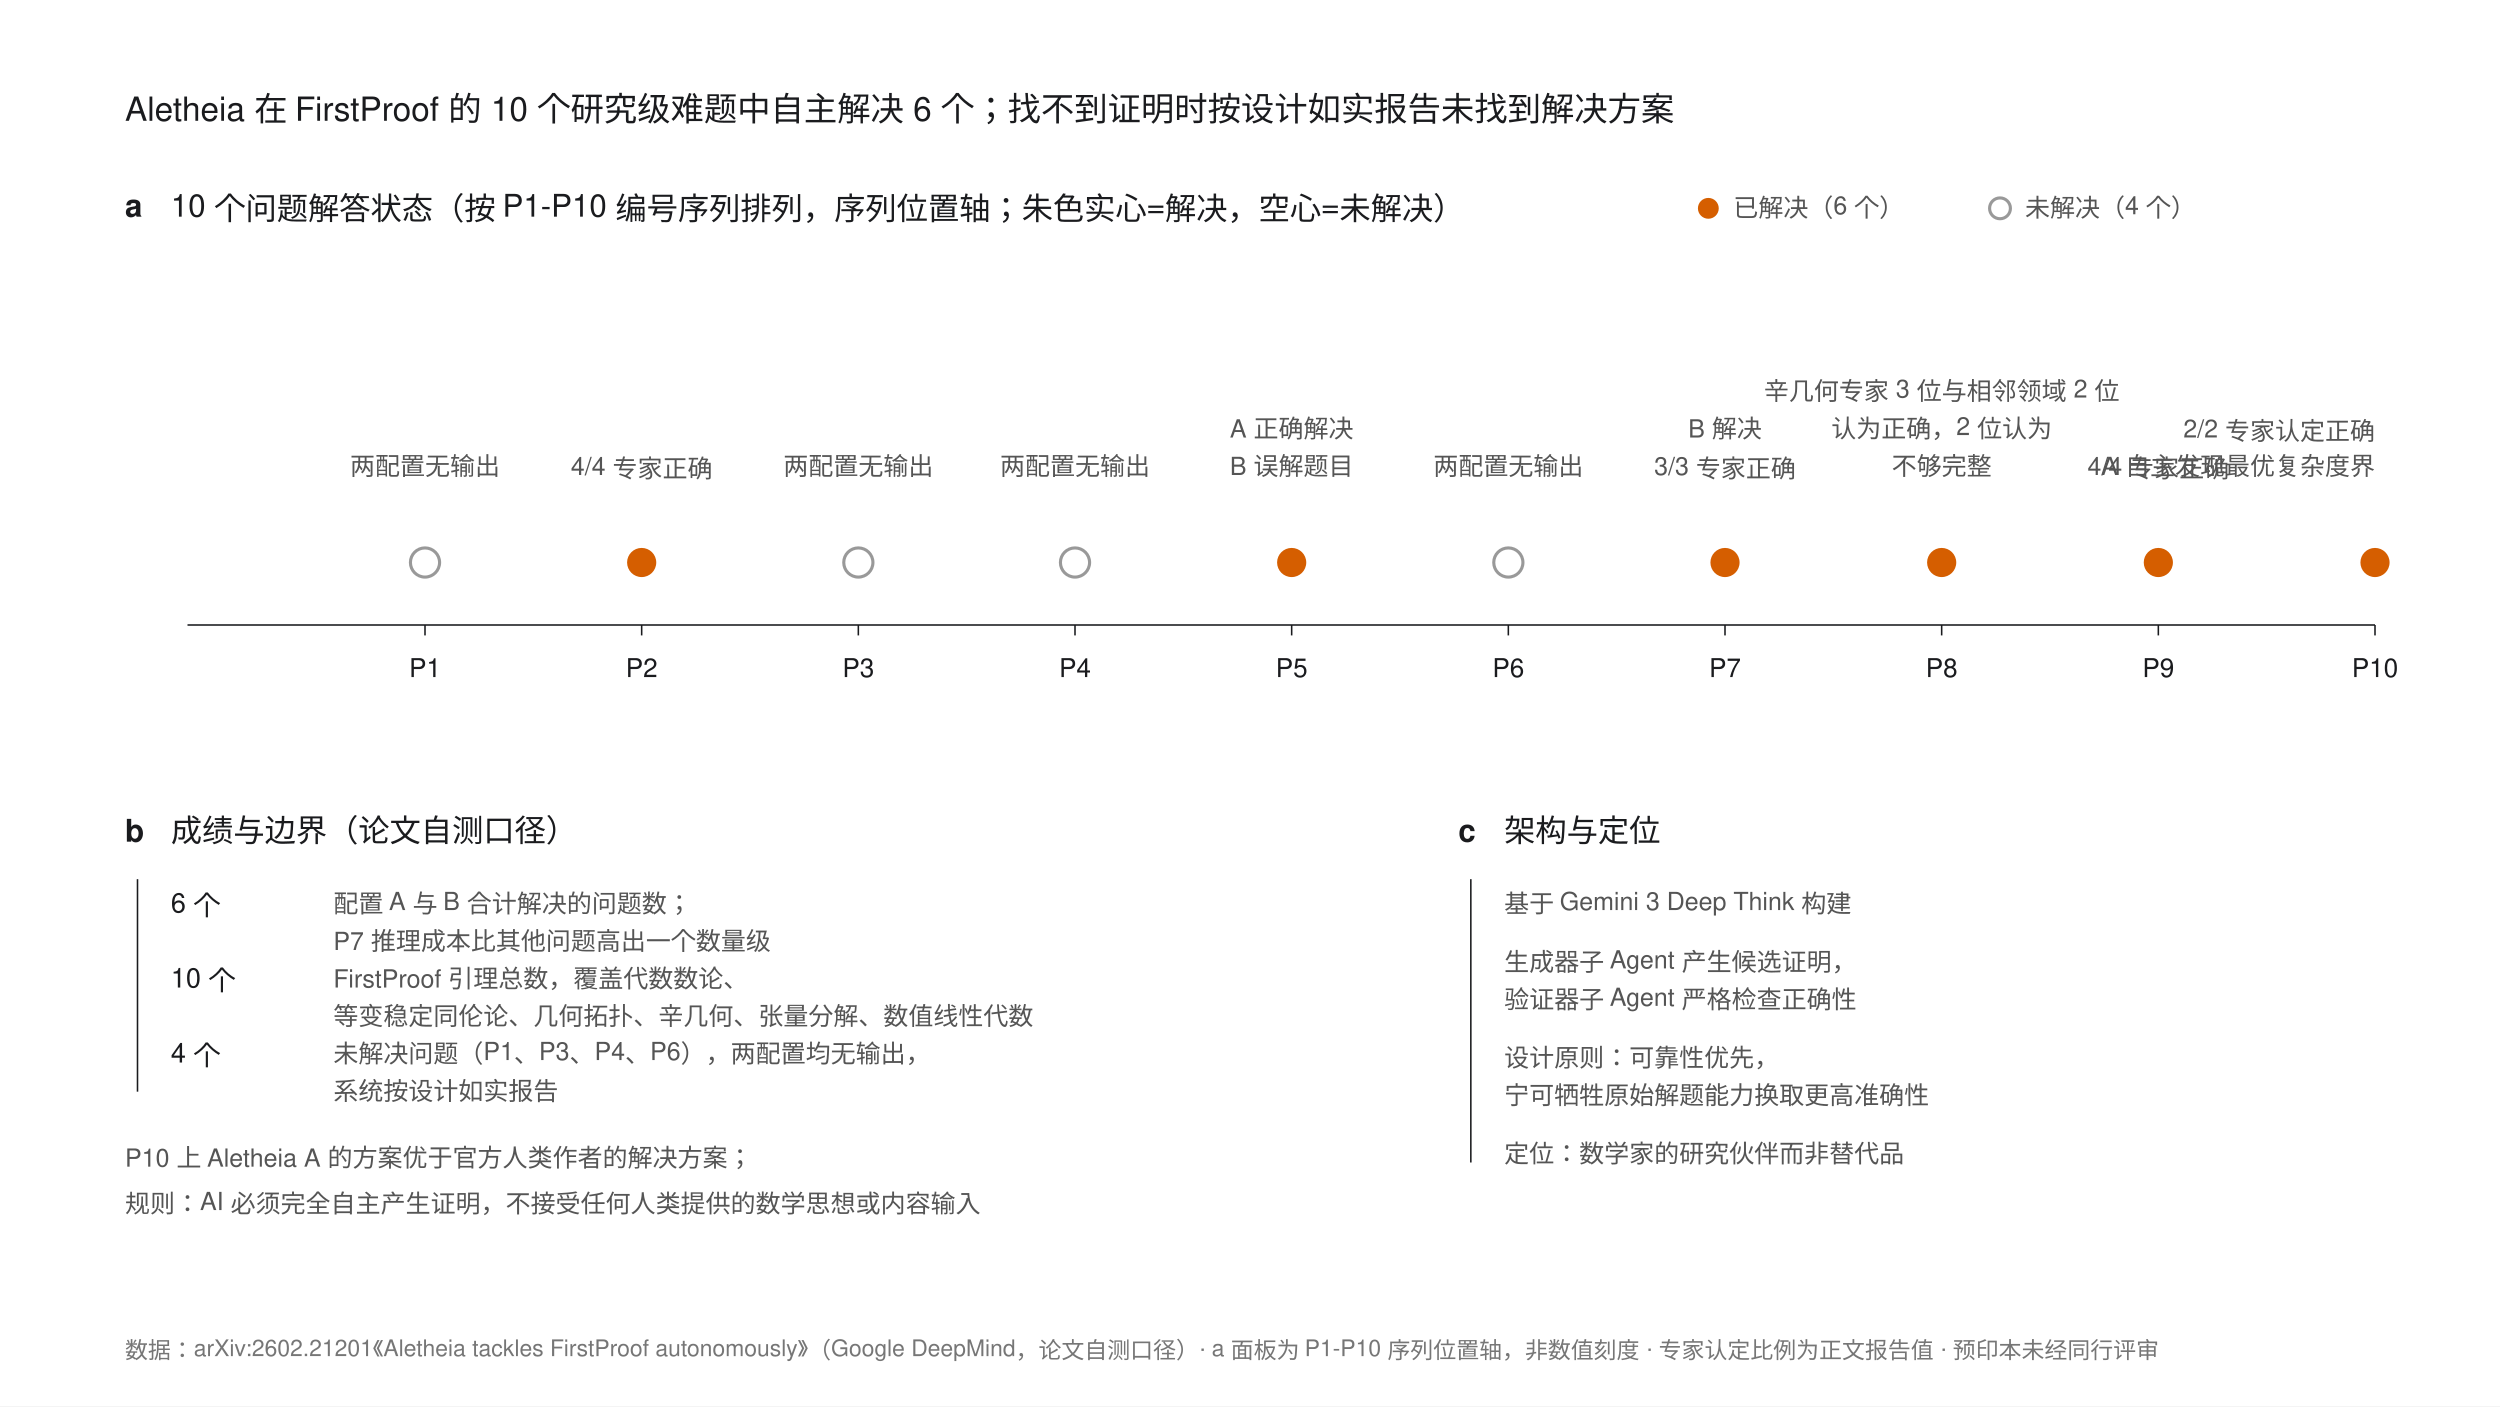
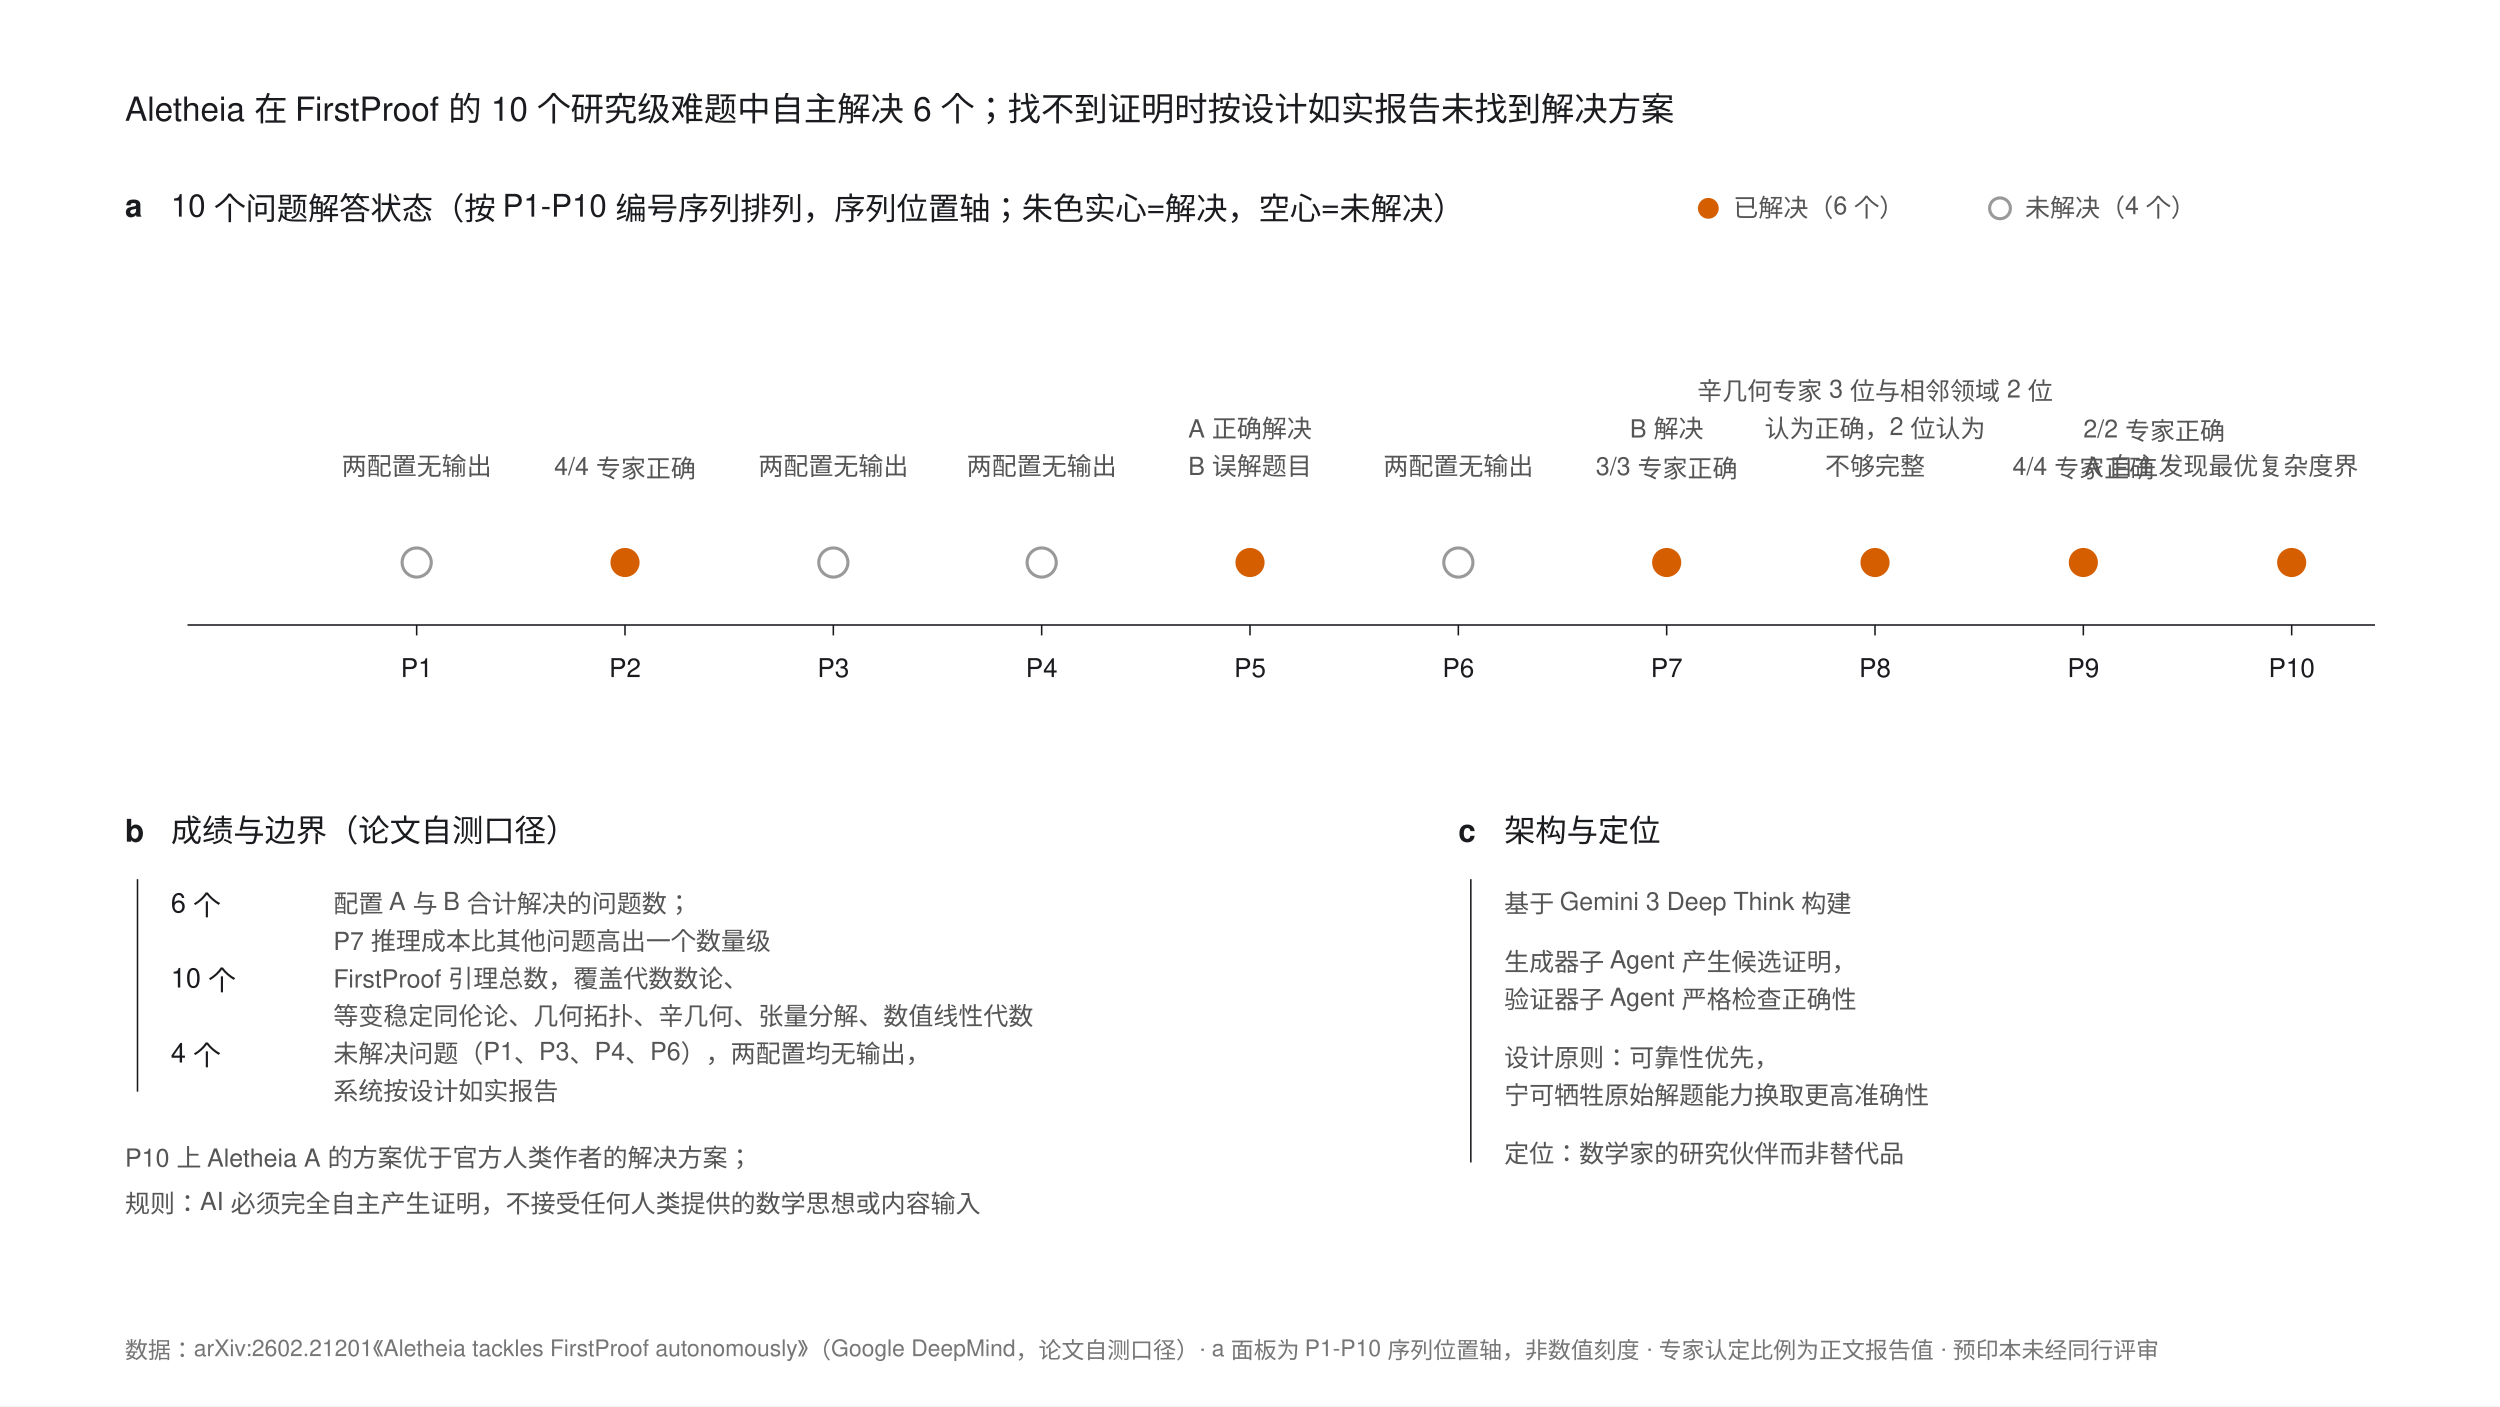
<svg xmlns="http://www.w3.org/2000/svg" width="1200" height="675" viewBox="0 0 1200 675" font-family="'Helvetica Neue',Helvetica,Arial,'PingFang SC',sans-serif">
  <rect width="1200" height="675" fill="#FFFFFF" />
  <text x="60" y="58" font-size="16" fill="#1A1B1E">Aletheia 在 FirstProof 的 10 个研究级难题中自主解决 6 个；找不到证明时按设计如实报告未找到解决方案</text>
  <text x="60" y="104" font-size="15" font-weight="bold" fill="#1A1B1E">a</text>
  <text x="82" y="104" font-size="15" fill="#1A1B1E">10 个问题解答状态（按 P1-P10 编号序列排列，序列位置轴；朱色实心=解决，空心=未解决）</text>
  <g font-size="12" fill="#555">
    <circle cx="820" cy="100" r="5" fill="#D55E00" />
    <text x="832" y="104">已解决（6 个）</text>
    <circle cx="960" cy="100" r="5" fill="#FFFFFF" stroke="#999999" stroke-width="1.5" />
    <text x="972" y="104">未解决（4 个）</text>
  </g>
  <line x1="90" y1="300" x2="1140" y2="300" stroke="#1A1B1E" stroke-width="0.75" />
  <g stroke="#1A1B1E" stroke-width="0.75">
-     <line x1="204" y1="300" x2="204" y2="305" />
-     <line x1="308" y1="300" x2="308" y2="305" />
-     <line x1="412" y1="300" x2="412" y2="305" />
-     <line x1="516" y1="300" x2="516" y2="305" />
-     <line x1="620" y1="300" x2="620" y2="305" />
-     <line x1="724" y1="300" x2="724" y2="305" />
-     <line x1="828" y1="300" x2="828" y2="305" />
-     <line x1="932" y1="300" x2="932" y2="305" />
-     <line x1="1036" y1="300" x2="1036" y2="305" />
-     <line x1="1140" y1="300" x2="1140" y2="305" />
+     <line x1="200" y1="300" x2="200" y2="305" />
+     <line x1="300" y1="300" x2="300" y2="305" />
+     <line x1="400" y1="300" x2="400" y2="305" />
+     <line x1="500" y1="300" x2="500" y2="305" />
+     <line x1="600" y1="300" x2="600" y2="305" />
+     <line x1="700" y1="300" x2="700" y2="305" />
+     <line x1="800" y1="300" x2="800" y2="305" />
+     <line x1="900" y1="300" x2="900" y2="305" />
+     <line x1="1000" y1="300" x2="1000" y2="305" />
+     <line x1="1100" y1="300" x2="1100" y2="305" />
  </g>
  <g font-size="12.5" fill="#1A1B1E" text-anchor="middle">
-     <text x="204" y="325">P1</text>
-     <text x="308" y="325">P2</text>
-     <text x="412" y="325">P3</text>
-     <text x="516" y="325">P4</text>
-     <text x="620" y="325">P5</text>
-     <text x="724" y="325">P6</text>
-     <text x="828" y="325">P7</text>
-     <text x="932" y="325">P8</text>
-     <text x="1036" y="325">P9</text>
-     <text x="1140" y="325">P10</text>
+     <text x="200" y="325">P1</text>
+     <text x="300" y="325">P2</text>
+     <text x="400" y="325">P3</text>
+     <text x="500" y="325">P4</text>
+     <text x="600" y="325">P5</text>
+     <text x="700" y="325">P6</text>
+     <text x="800" y="325">P7</text>
+     <text x="900" y="325">P8</text>
+     <text x="1000" y="325">P9</text>
+     <text x="1100" y="325">P10</text>
  </g>
  <g>
-     <circle cx="204" cy="270" r="7" fill="#FFFFFF" stroke="#999999" stroke-width="1.5" />
-     <circle cx="308" cy="270" r="7" fill="#D55E00" />
-     <circle cx="412" cy="270" r="7" fill="#FFFFFF" stroke="#999999" stroke-width="1.5" />
-     <circle cx="516" cy="270" r="7" fill="#FFFFFF" stroke="#999999" stroke-width="1.5" />
-     <circle cx="620" cy="270" r="7" fill="#D55E00" />
-     <circle cx="724" cy="270" r="7" fill="#FFFFFF" stroke="#999999" stroke-width="1.5" />
-     <circle cx="828" cy="270" r="7" fill="#D55E00" />
-     <circle cx="932" cy="270" r="7" fill="#D55E00" />
-     <circle cx="1036" cy="270" r="7" fill="#D55E00" />
-     <circle cx="1140" cy="270" r="7" fill="#D55E00" />
+     <circle cx="200" cy="270" r="7" fill="#FFFFFF" stroke="#999999" stroke-width="1.5" />
+     <circle cx="300" cy="270" r="7" fill="#D55E00" />
+     <circle cx="400" cy="270" r="7" fill="#FFFFFF" stroke="#999999" stroke-width="1.5" />
+     <circle cx="500" cy="270" r="7" fill="#FFFFFF" stroke="#999999" stroke-width="1.5" />
+     <circle cx="600" cy="270" r="7" fill="#D55E00" />
+     <circle cx="700" cy="270" r="7" fill="#FFFFFF" stroke="#999999" stroke-width="1.5" />
+     <circle cx="800" cy="270" r="7" fill="#D55E00" />
+     <circle cx="900" cy="270" r="7" fill="#D55E00" />
+     <circle cx="1000" cy="270" r="7" fill="#D55E00" />
+     <circle cx="1100" cy="270" r="7" fill="#D55E00" />
  </g>
  <g font-size="12" fill="#555" text-anchor="middle">
-     <text x="204" y="228">两配置无输出</text>
-     <text x="308" y="228">4/4 专家正确</text>
-     <text x="412" y="228">两配置无输出</text>
-     <text x="516" y="228">两配置无输出</text>
-     <text x="620" y="210">A 正确解决</text>
-     <text x="620" y="228">B 误解题目</text>
-     <text x="724" y="228">两配置无输出</text>
-     <text x="828" y="210">B 解决</text>
-     <text x="828" y="228">3/3 专家正确</text>
-     <text x="932" y="192">辛几何专家 3 位与相邻领域 2 位</text>
-     <text x="932" y="210">认为正确，2 位认为</text>
-     <text x="932" y="228">不够完整</text>
-     <text x="1036" y="228">4/4 专家正确</text>
-     <text x="1140" y="210" text-anchor="end">2/2 专家认定正确</text>
-     <text x="1140" y="228" text-anchor="end">A 自主发现最优复杂度界</text>
+     <text x="200" y="228">两配置无输出</text>
+     <text x="300" y="228">4/4 专家正确</text>
+     <text x="400" y="228">两配置无输出</text>
+     <text x="500" y="228">两配置无输出</text>
+     <text x="600" y="210">A 正确解决</text>
+     <text x="600" y="228">B 误解题目</text>
+     <text x="700" y="228">两配置无输出</text>
+     <text x="800" y="210">B 解决</text>
+     <text x="800" y="228">3/3 专家正确</text>
+     <text x="900" y="192">辛几何专家 3 位与相邻领域 2 位</text>
+     <text x="900" y="210">认为正确，2 位认为</text>
+     <text x="900" y="228">不够完整</text>
+     <text x="1000" y="228">4/4 专家正确</text>
+     <text x="1068" y="210" text-anchor="end">2/2 专家正确</text>
+     <text x="1132" y="228" text-anchor="end">A 自主发现最优复杂度界</text>
  </g>
  <text x="60" y="404" font-size="15" font-weight="bold" fill="#1A1B1E">b</text>
  <text x="82" y="404" font-size="15" fill="#1A1B1E">成绩与边界（论文自测口径）</text>
  <g stroke="#1A1B1E" stroke-width="0.75">
    <line x1="66" y1="422" x2="66" y2="524" />
  </g>
  <g font-size="13" fill="#1A1B1E">
    <text x="82" y="438">6 个</text>
    <text x="82" y="474">10 个</text>
    <text x="82" y="510">4 个</text>
  </g>
  <g font-size="12" fill="#555">
    <text x="160" y="438">配置 A 与 B 合计解决的问题数；</text>
    <text x="160" y="456">P7 推理成本比其他问题高出一个数量级</text>
    <text x="160" y="474">FirstProof 引理总数，覆盖代数数论、</text>
    <text x="160" y="492">等变稳定同伦论、几何拓扑、辛几何、张量分解、数值线性代数</text>
    <text x="160" y="510">未解决问题（P1、P3、P4、P6），两配置均无输出，</text>
    <text x="160" y="528">系统按设计如实报告</text>
  </g>
  <text x="60" y="560" font-size="12" fill="#555">P10 上 Aletheia A 的方案优于官方人类作者的解决方案；</text>
  <text x="60" y="582" font-size="12" fill="#555">规则：AI 必须完全自主产生证明，不接受任何人类提供的数学思想或内容输入</text>
  <text x="700" y="404" font-size="15" font-weight="bold" fill="#1A1B1E">c</text>
  <text x="722" y="404" font-size="15" fill="#1A1B1E">架构与定位</text>
  <g stroke="#1A1B1E" stroke-width="0.75">
    <line x1="706" y1="422" x2="706" y2="558" />
  </g>
  <g font-size="12" fill="#555">
    <text x="722" y="438">基于 Gemini 3 Deep Think 构建</text>
    <text x="722" y="466">生成器子 Agent 产生候选证明，</text>
    <text x="722" y="484">验证器子 Agent 严格检查正确性</text>
    <text x="722" y="512">设计原则：可靠性优先，</text>
    <text x="722" y="530">宁可牺牲原始解题能力换取更高准确性</text>
    <text x="722" y="558">定位：数学家的研究伙伴而非替代品</text>
  </g>
  <text x="60" y="652" font-size="11" fill="#767676">数据：arXiv:2602.21201《Aletheia tackles FirstProof autonomously》（Google DeepMind，论文自测口径）· a 面板为 P1-P10 序列位置轴，非数值刻度 · 专家认定比例为正文报告值 · 预印本未经同行评审</text>
</svg>
